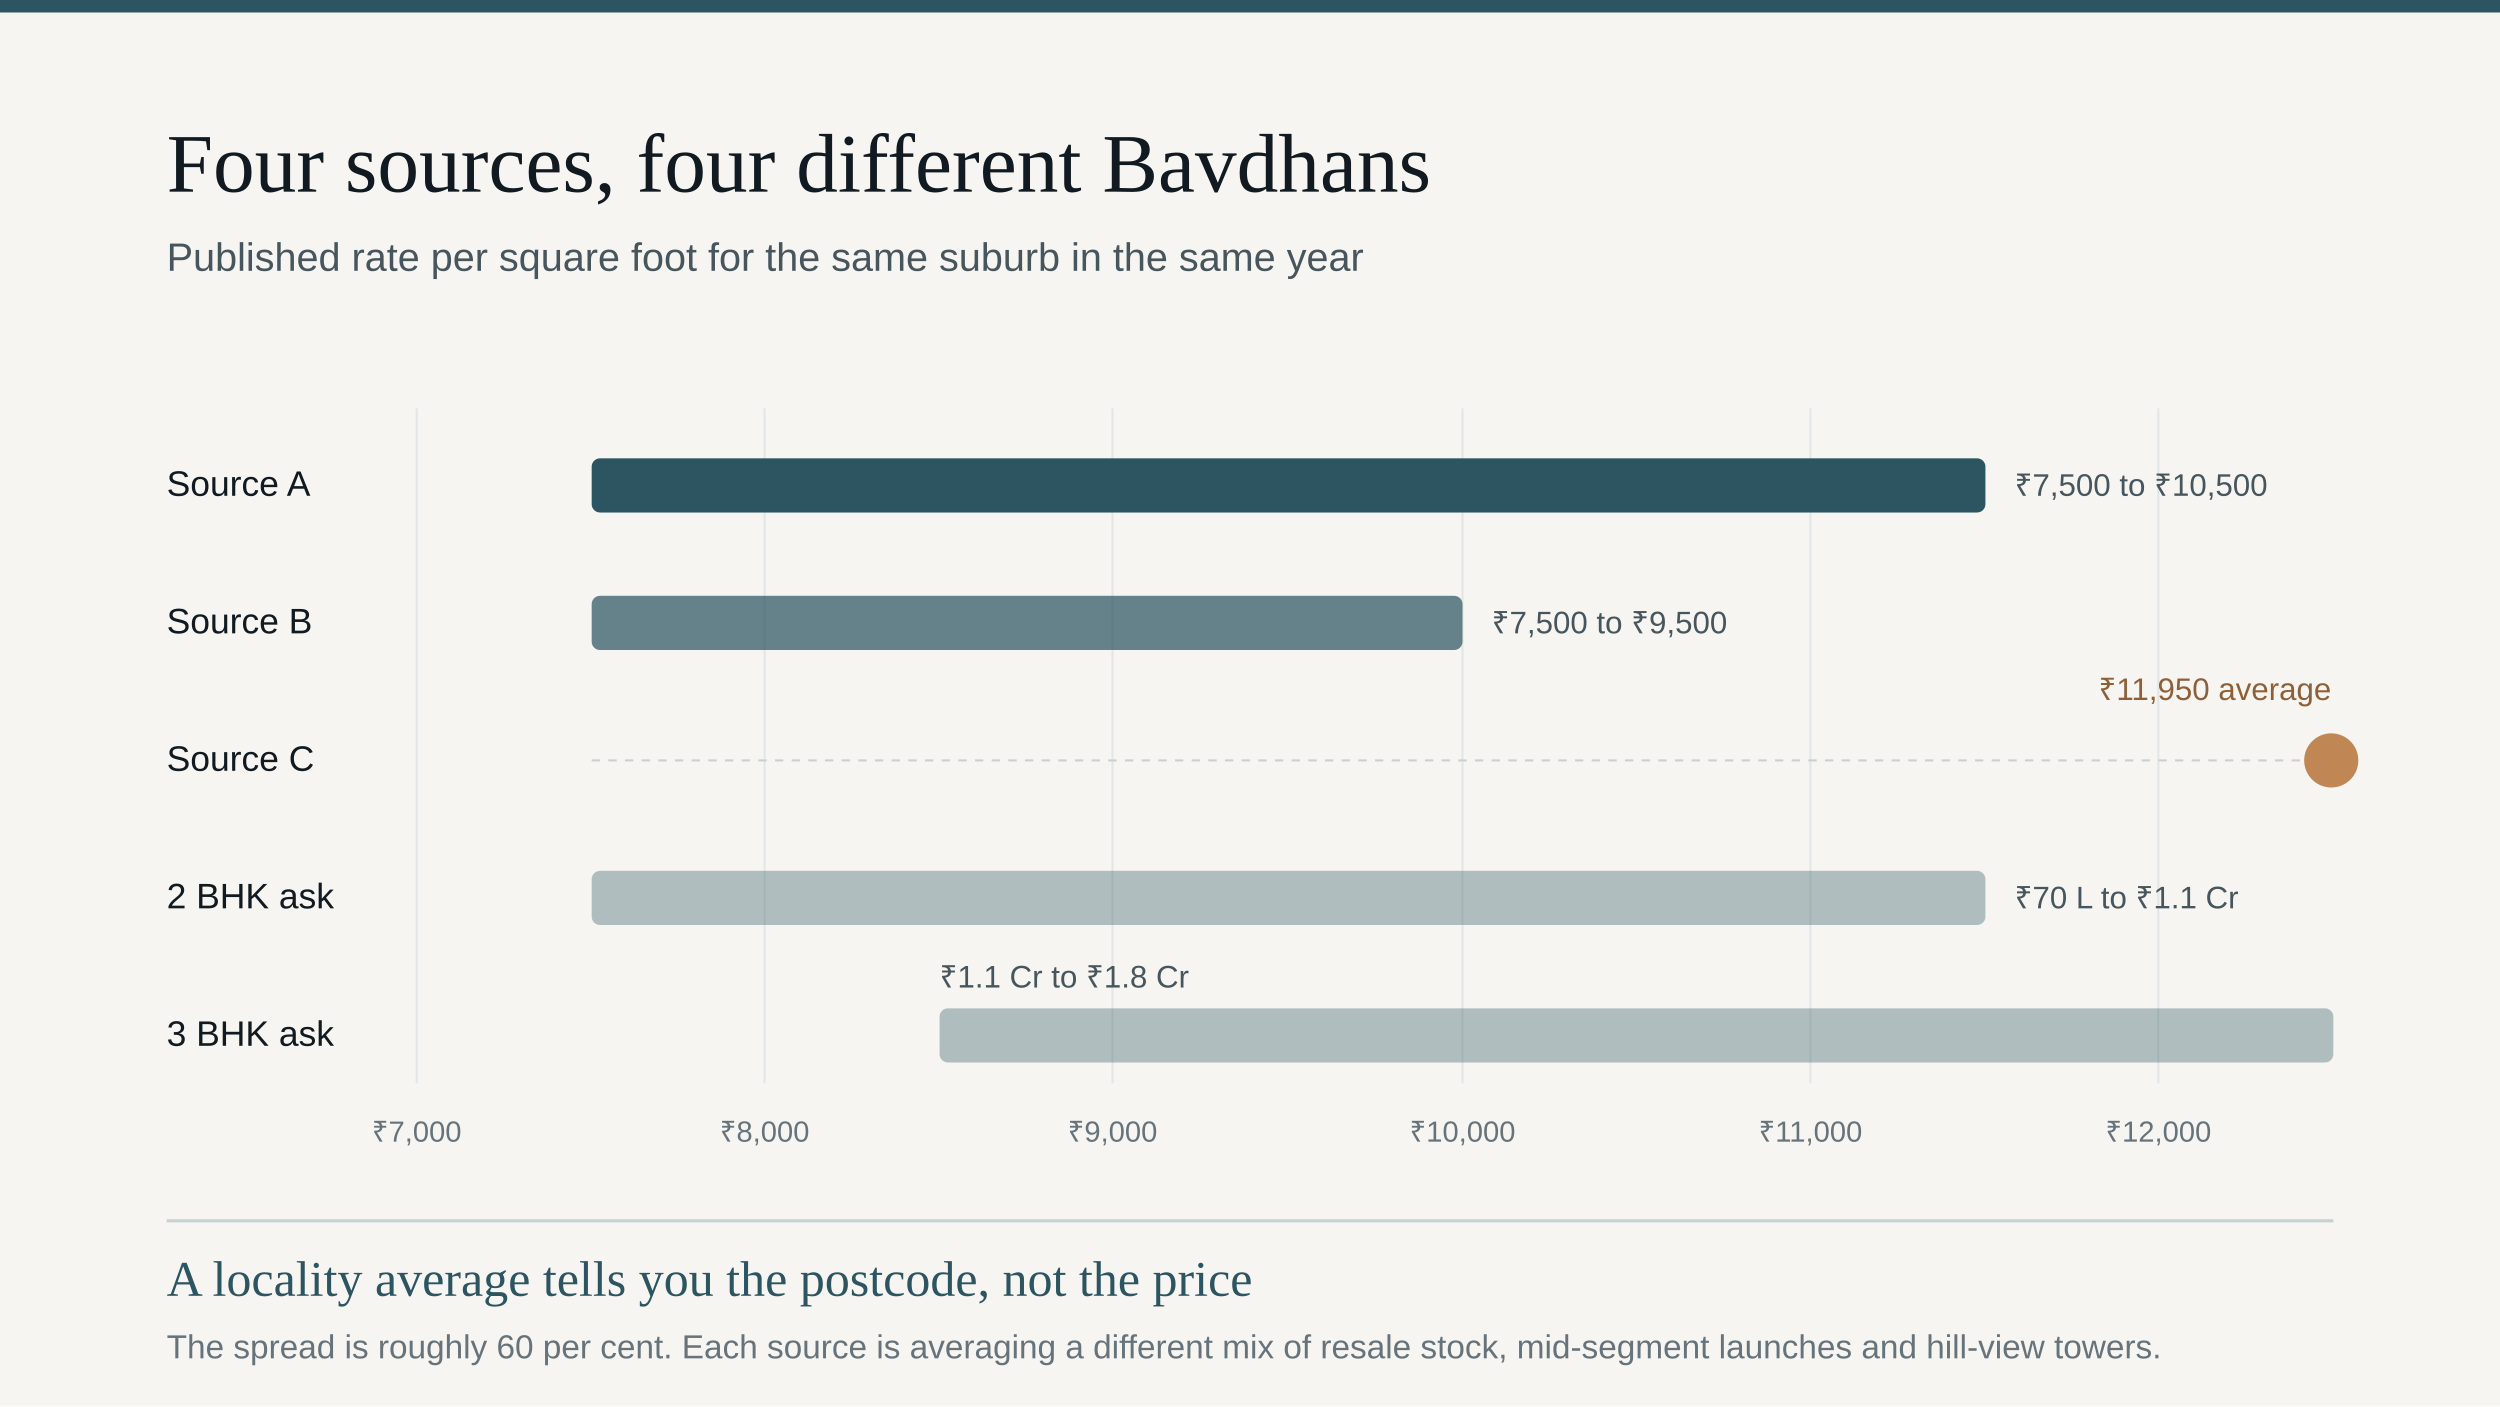
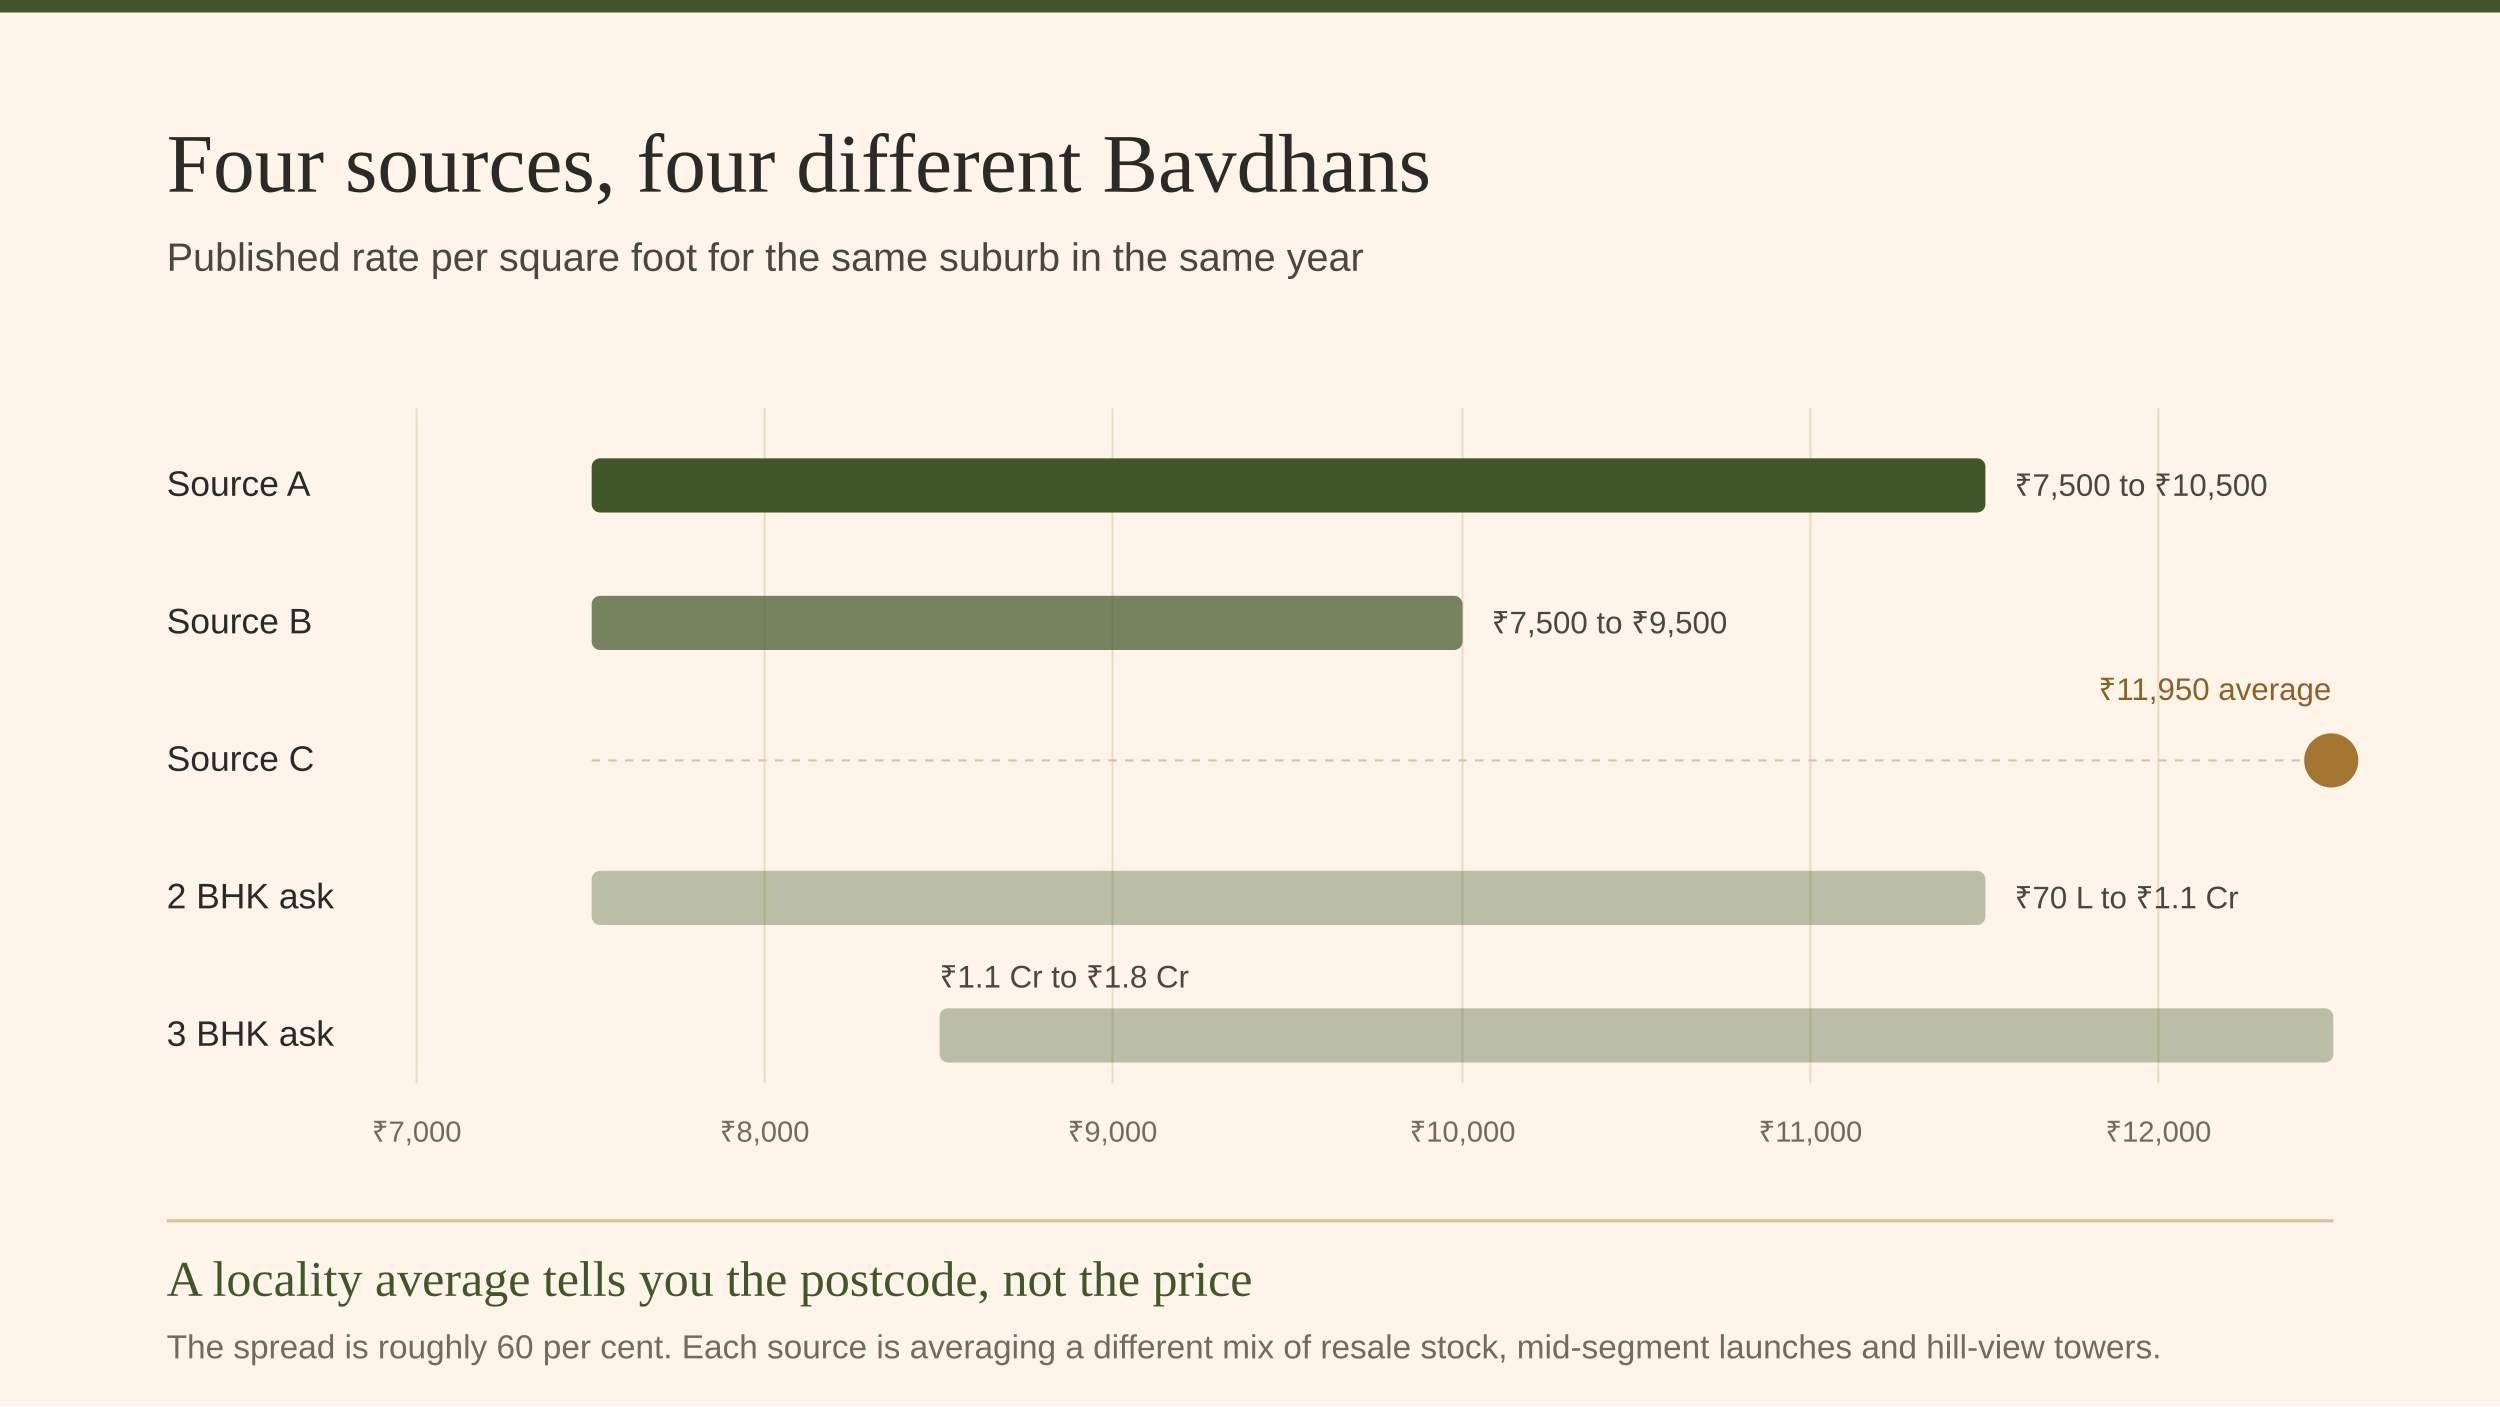
<svg xmlns="http://www.w3.org/2000/svg" viewBox="0 0 1200 675" width="1200" height="675" role="img" aria-label="Chart showing four published rate ranges for Bavdhan that do not agree with each other">
-   <rect width="1200" height="675" fill="#f7f5f1" />
-   <rect x="0" y="0" width="1200" height="6" fill="#2c5561" />
-   <text x="80" y="92" font-family="Georgia, 'Times New Roman', serif" font-size="40" fill="#101a20">Four sources, four different Bavdhans</text>
-   <text x="80" y="130" font-family="Helvetica Neue, Arial, sans-serif" font-size="19" fill="#47555c">Published rate per square foot for the same suburb in the same year</text>
-   <g stroke="#e2e6e6" stroke-width="1">
+   <rect width="1200" height="675" fill="#fef4e9" />
+   <rect x="0" y="0" width="1200" height="6" fill="#405828" />
+   <text x="80" y="92" font-family="Georgia, 'Times New Roman', serif" font-size="40" fill="#2b2a29">Four sources, four different Bavdhans</text>
+   <text x="80" y="130" font-family="Helvetica Neue, Arial, sans-serif" font-size="19" fill="#4a4640">Published rate per square foot for the same suburb in the same year</text>
+   <g stroke="#ebdcc5" stroke-width="1">
    <line x1="200" y1="196" x2="200" y2="520" />
    <line x1="367" y1="196" x2="367" y2="520" />
    <line x1="534" y1="196" x2="534" y2="520" />
    <line x1="702" y1="196" x2="702" y2="520" />
    <line x1="869" y1="196" x2="869" y2="520" />
    <line x1="1036" y1="196" x2="1036" y2="520" />
  </g>
-   <g font-family="Helvetica Neue, Arial, sans-serif" font-size="14" fill="#66737a" text-anchor="middle">
+   <g font-family="Helvetica Neue, Arial, sans-serif" font-size="14" fill="#73695d" text-anchor="middle">
    <text x="200" y="548">₹7,000</text>
    <text x="367" y="548">₹8,000</text>
    <text x="534" y="548">₹9,000</text>
    <text x="702" y="548">₹10,000</text>
    <text x="869" y="548">₹11,000</text>
    <text x="1036" y="548">₹12,000</text>
  </g>
  <g font-family="Helvetica Neue, Arial, sans-serif">
-     <text x="80" y="238" font-size="17" fill="#101a20">Source A</text>
-     <rect x="284" y="220" width="669" height="26" rx="4" fill="#2c5561" />
-     <text x="967" y="238" font-size="15" fill="#47555c">₹7,500 to ₹10,500</text>
-     <text x="80" y="304" font-size="17" fill="#101a20">Source B</text>
-     <rect x="284" y="286" width="418" height="26" rx="4" fill="#2c5561" opacity="0.72" />
-     <text x="716" y="304" font-size="15" fill="#47555c">₹7,500 to ₹9,500</text>
-     <text x="80" y="370" font-size="17" fill="#101a20">Source C</text>
-     <circle cx="1119" cy="365" r="13" fill="#c08654" />
-     <line x1="284" y1="365" x2="1106" y2="365" stroke="#c8d0d1" stroke-width="1" stroke-dasharray="4 4" />
-     <text x="1119" y="336" font-size="15" fill="#8f5f38" text-anchor="end">₹11,950 average</text>
-     <text x="80" y="436" font-size="17" fill="#101a20">2 BHK ask</text>
-     <rect x="284" y="418" width="669" height="26" rx="4" fill="#2c5561" opacity="0.35" />
-     <text x="967" y="436" font-size="15" fill="#47555c">₹70 L to ₹1.1 Cr</text>
-     <text x="80" y="502" font-size="17" fill="#101a20">3 BHK ask</text>
-     <rect x="451" y="484" width="669" height="26" rx="4" fill="#2c5561" opacity="0.35" />
-     <text x="451" y="474" font-size="15" fill="#47555c">₹1.1 Cr to ₹1.8 Cr</text>
+     <text x="80" y="238" font-size="17" fill="#2b2a29">Source A</text>
+     <rect x="284" y="220" width="669" height="26" rx="4" fill="#405828" />
+     <text x="967" y="238" font-size="15" fill="#4a4640">₹7,500 to ₹10,500</text>
+     <text x="80" y="304" font-size="17" fill="#2b2a29">Source B</text>
+     <rect x="284" y="286" width="418" height="26" rx="4" fill="#405828" opacity="0.72" />
+     <text x="716" y="304" font-size="15" fill="#4a4640">₹7,500 to ₹9,500</text>
+     <text x="80" y="370" font-size="17" fill="#2b2a29">Source C</text>
+     <circle cx="1119" cy="365" r="13" fill="#a37731" />
+     <line x1="284" y1="365" x2="1106" y2="365" stroke="#d9c29c" stroke-width="1" stroke-dasharray="4 4" />
+     <text x="1119" y="336" font-size="15" fill="#8a6224" text-anchor="end">₹11,950 average</text>
+     <text x="80" y="436" font-size="17" fill="#2b2a29">2 BHK ask</text>
+     <rect x="284" y="418" width="669" height="26" rx="4" fill="#405828" opacity="0.35" />
+     <text x="967" y="436" font-size="15" fill="#4a4640">₹70 L to ₹1.1 Cr</text>
+     <text x="80" y="502" font-size="17" fill="#2b2a29">3 BHK ask</text>
+     <rect x="451" y="484" width="669" height="26" rx="4" fill="#405828" opacity="0.35" />
+     <text x="451" y="474" font-size="15" fill="#4a4640">₹1.1 Cr to ₹1.8 Cr</text>
  </g>
-   <line x1="80" y1="586" x2="1120" y2="586" stroke="#c8d0d1" stroke-width="1.5" />
-   <text x="80" y="622" font-family="Georgia, 'Times New Roman', serif" font-size="24" fill="#2c5561">A locality average tells you the postcode, not the price</text>
-   <text x="80" y="652" font-family="Helvetica Neue, Arial, sans-serif" font-size="16" fill="#66737a">The spread is roughly 60 per cent. Each source is averaging a different mix of resale stock, mid-segment launches and hill-view towers.</text>
+   <line x1="80" y1="586" x2="1120" y2="586" stroke="#d9c29c" stroke-width="1.5" />
+   <text x="80" y="622" font-family="Georgia, 'Times New Roman', serif" font-size="24" fill="#405828">A locality average tells you the postcode, not the price</text>
+   <text x="80" y="652" font-family="Helvetica Neue, Arial, sans-serif" font-size="16" fill="#73695d">The spread is roughly 60 per cent. Each source is averaging a different mix of resale stock, mid-segment launches and hill-view towers.</text>
</svg>
